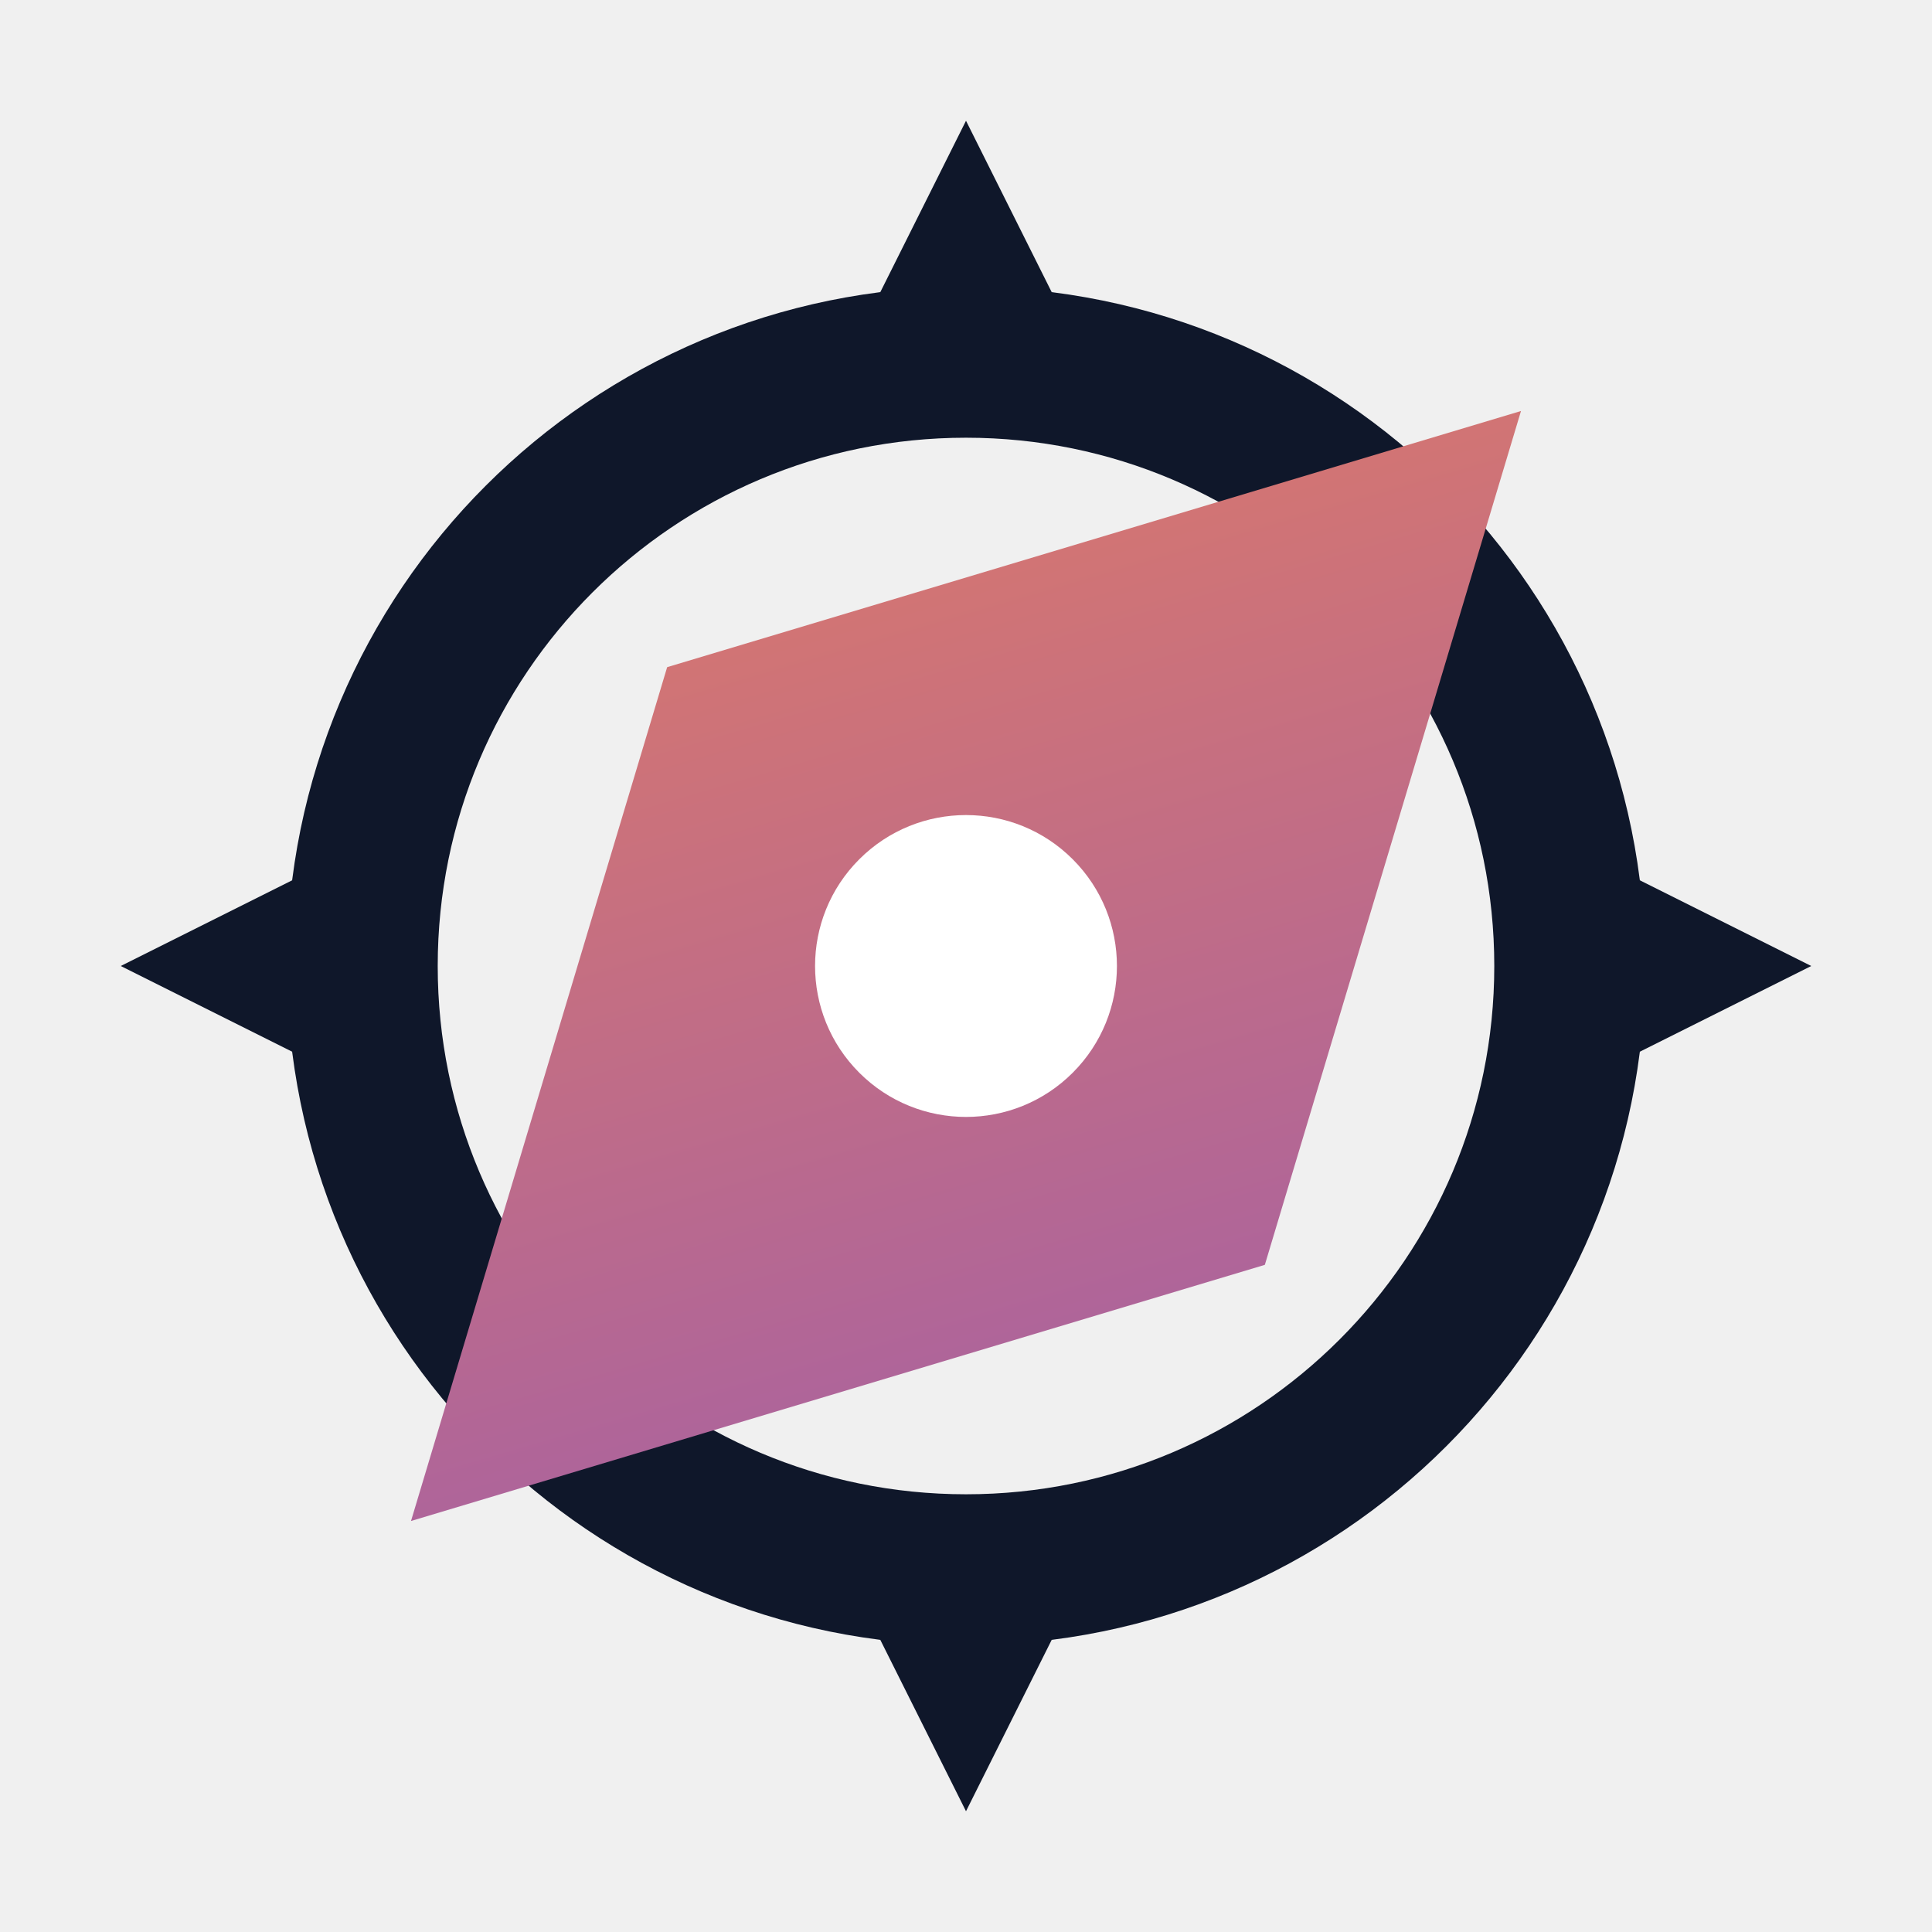
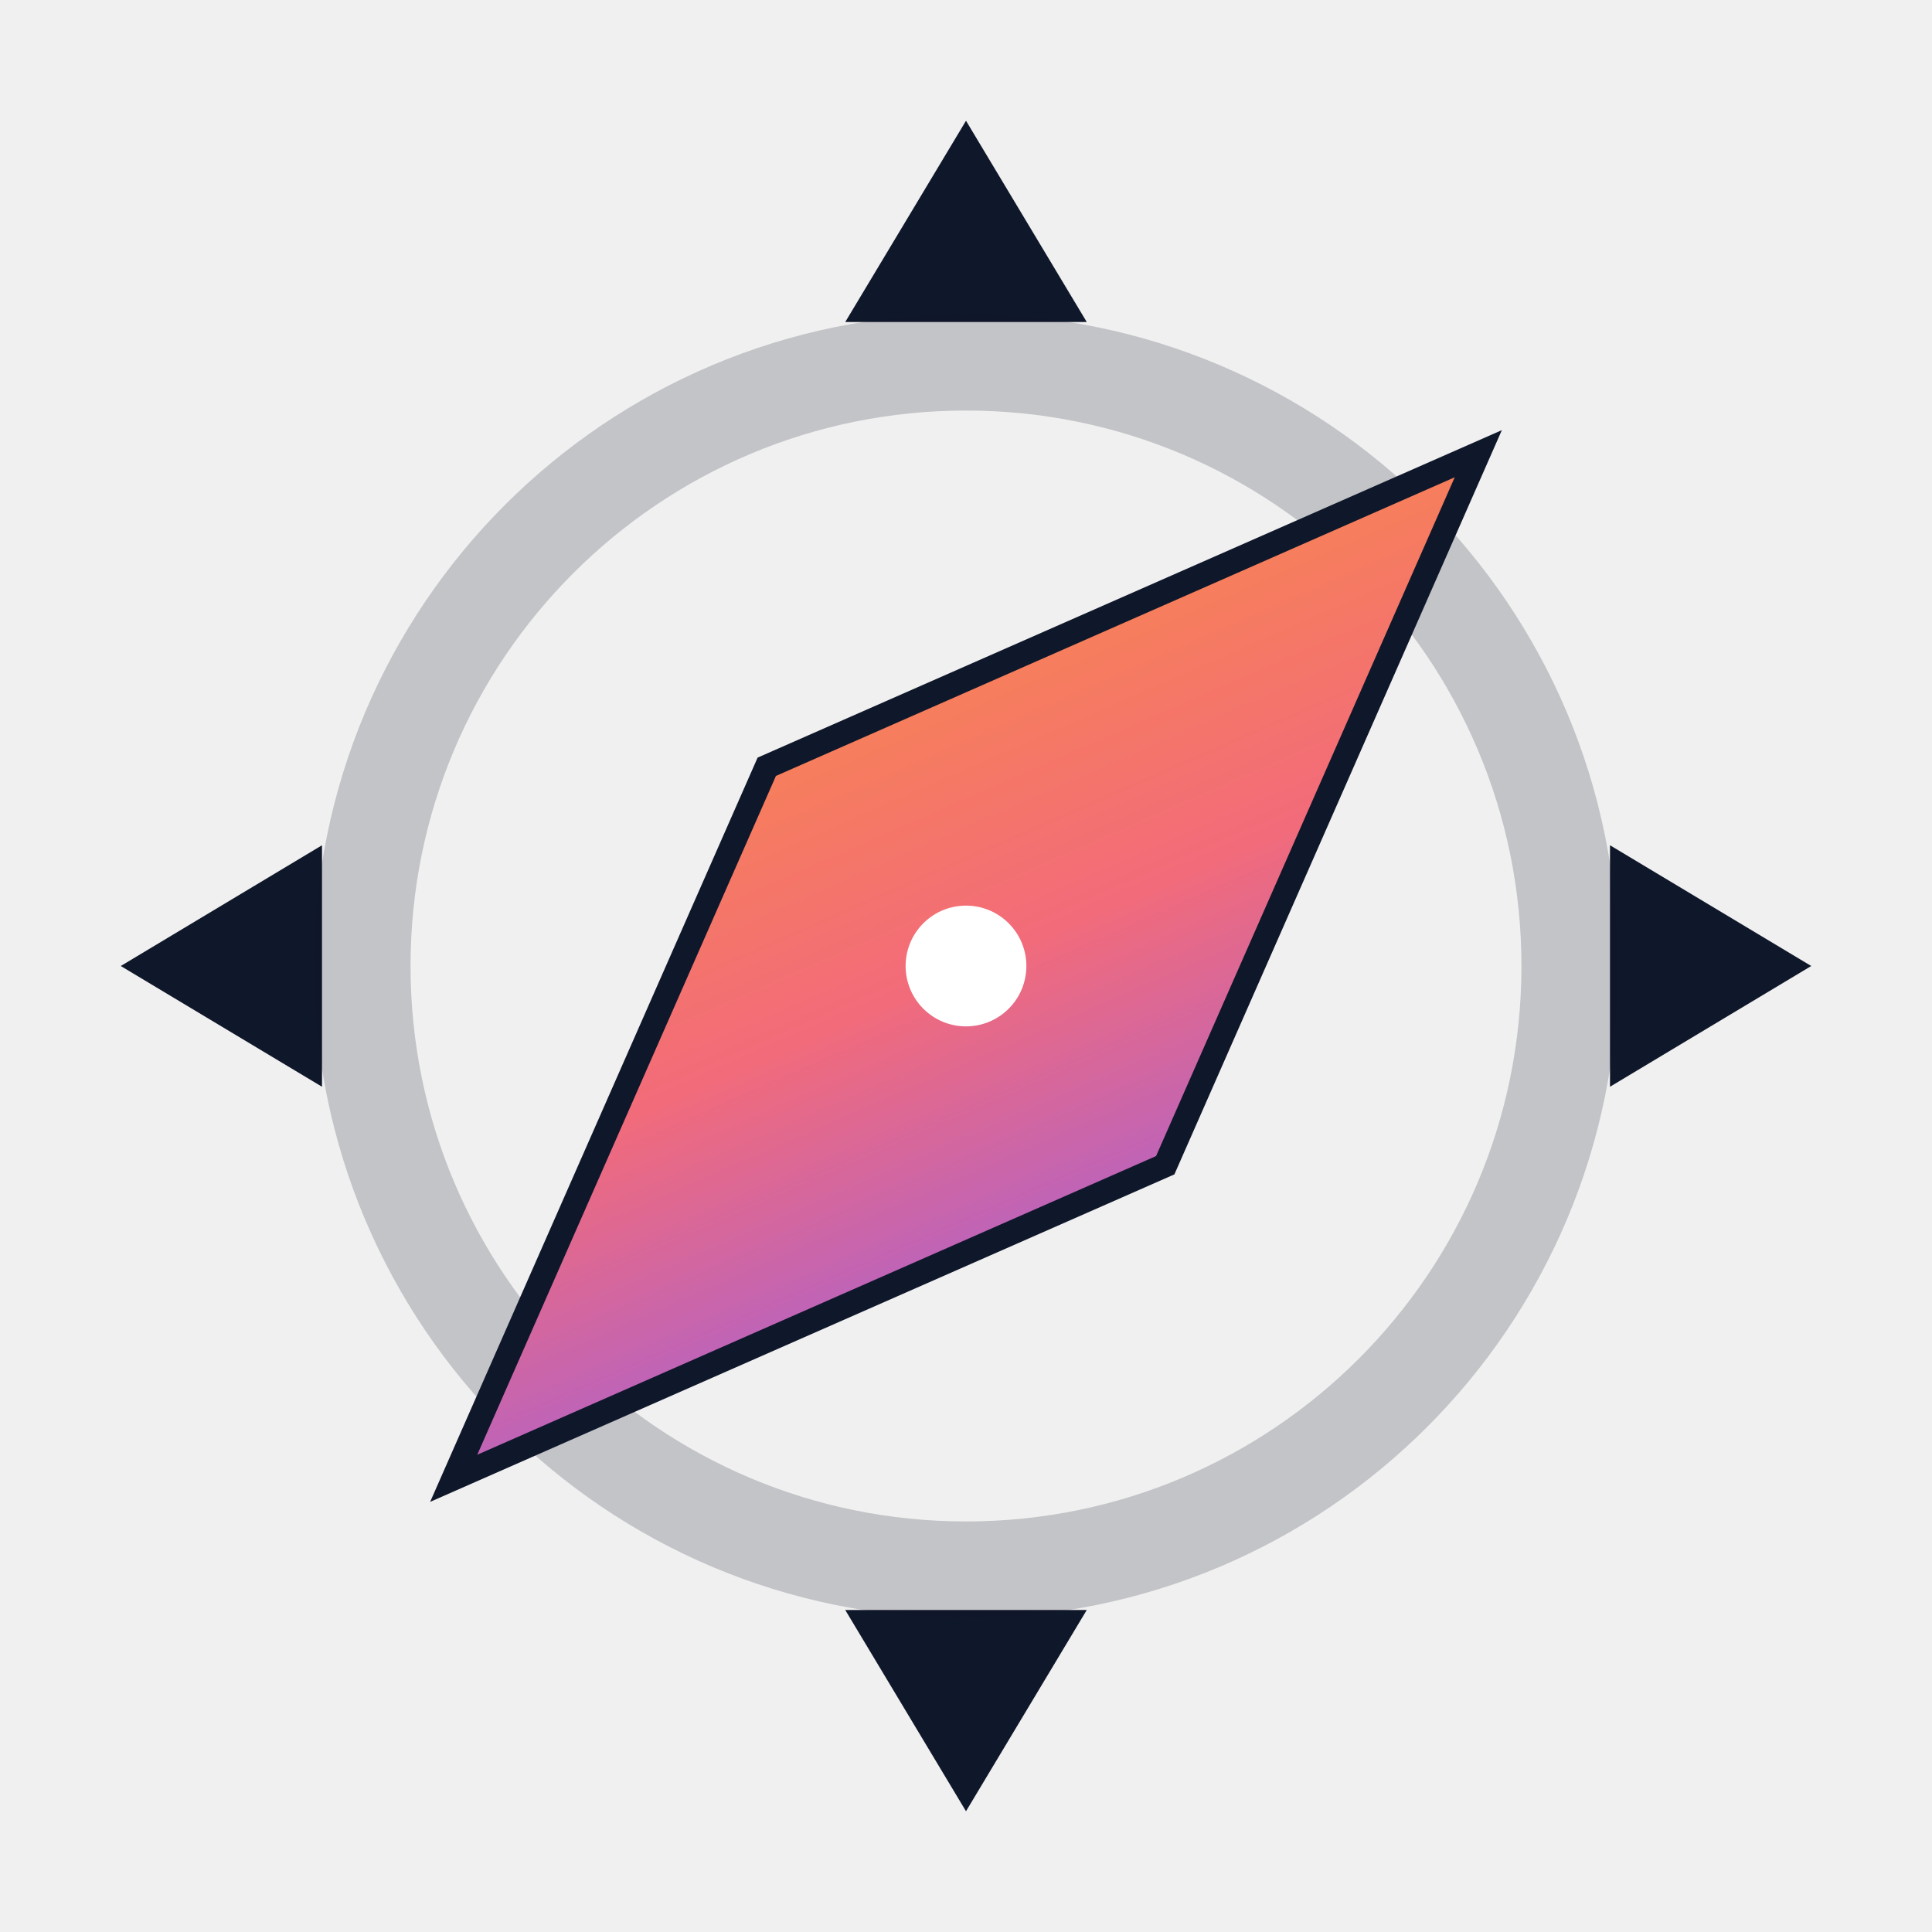
- <svg xmlns="http://www.w3.org/2000/svg" viewBox="0 0 32 32">
+ <svg xmlns="http://www.w3.org/2000/svg" viewBox="0 0 24 24">
  <defs>
-     <linearGradient id="guidenOriginalGrad" x1="0%" y1="0%" x2="100%" y2="100%">
-       <stop offset="0%" stop-color="#E27C62" />
-       <stop offset="100%" stop-color="#9E5DAC" />
+     <linearGradient id="compassGradUnified" x1="0%" y1="0%" x2="100%" y2="100%">
+       <stop offset="0%" stop-color="#FB923C" />
+       <stop offset="50%" stop-color="#F26B7A" />
+       <stop offset="100%" stop-color="#8B5CF6" />
    </linearGradient>
  </defs>
-   <path d="M16 2l1.5 3h-3z" fill="#0F172A" />
-   <path d="M16 30l-1.5-3h3z" fill="#0F172A" />
-   <path d="M30 16l-3 1.5v-3z" fill="#0F172A" />
-   <path d="M2 16l3-1.5v3z" fill="#0F172A" />
-   <circle cx="16" cy="16" r="10" fill="none" stroke="#0F172A" stroke-width="2.5" />
-   <g transform="rotate(45 16 16)">
-     <path d="M16 3L23 16L16 29L9 16Z" fill="url(#guidenOriginalGrad)" />
-     <circle cx="16" cy="16" r="2.5" fill="white" />
+   <path d="M12 1.5l1.5 2.5h-3z" fill="#0F172A" />
+   <path d="M12 22.5l-1.5-2.5h3z" fill="#0F172A" />
+   <path d="M22.5 12l-2.5 1.5v-3z" fill="#0F172A" />
+   <path d="M1.5 12l2.5-1.5v3z" fill="#0F172A" />
+   <circle cx="12" cy="12" r="7.5" stroke="#0F172A" stroke-width="1.2" stroke-opacity="0.2" fill="none" />
+   <g transform="rotate(45 12 12)">
+     <path d="M12 3l3.5 9-3.5 9-3.5-9z" fill="url(#compassGradUnified)" stroke="#0F172A" stroke-width="0.3" />
+     <circle cx="12" cy="12" r="0.75" fill="white" />
  </g>
</svg>
